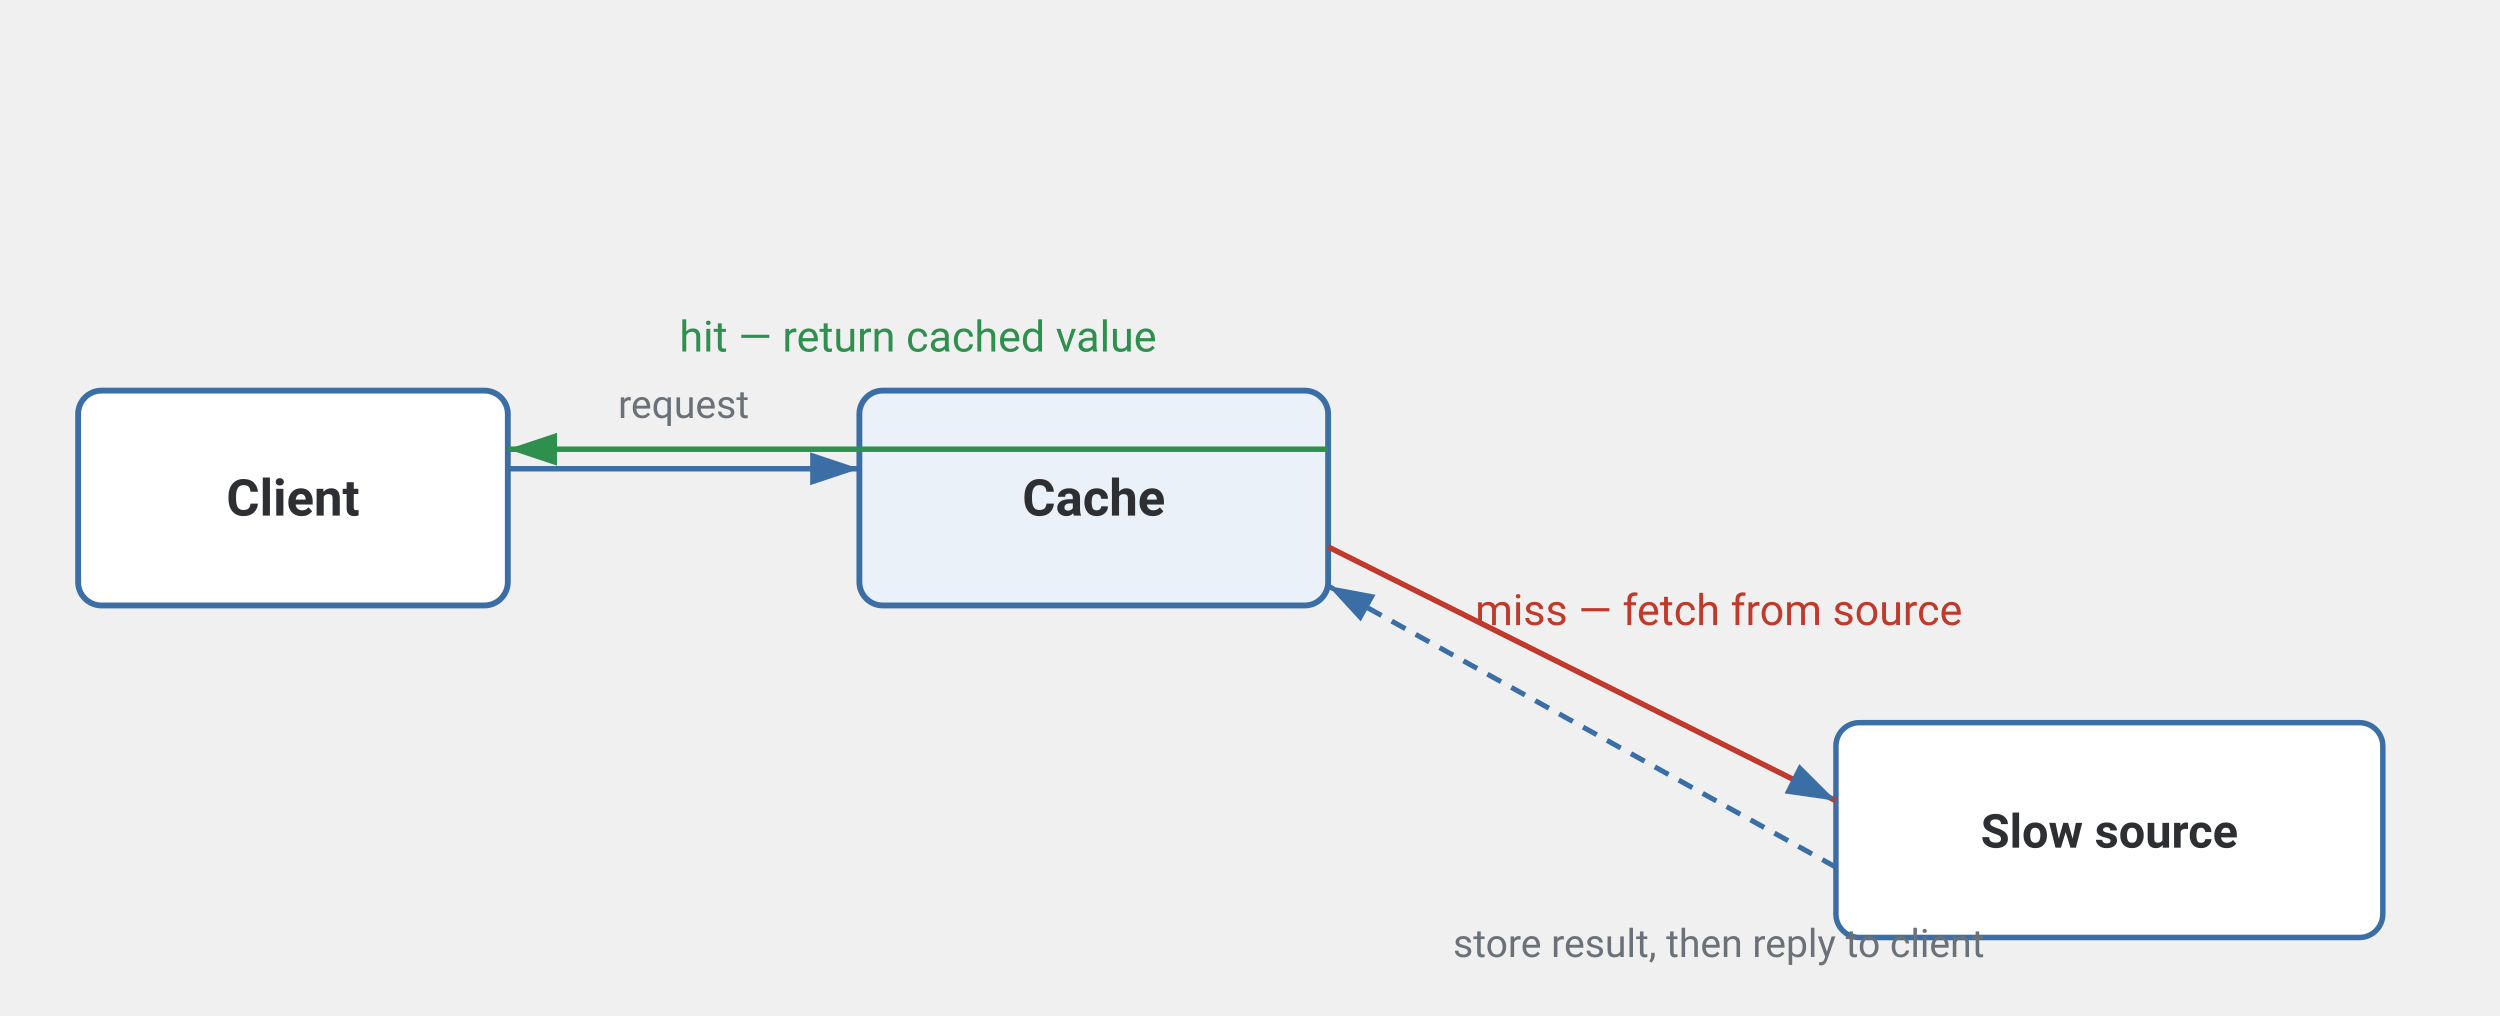
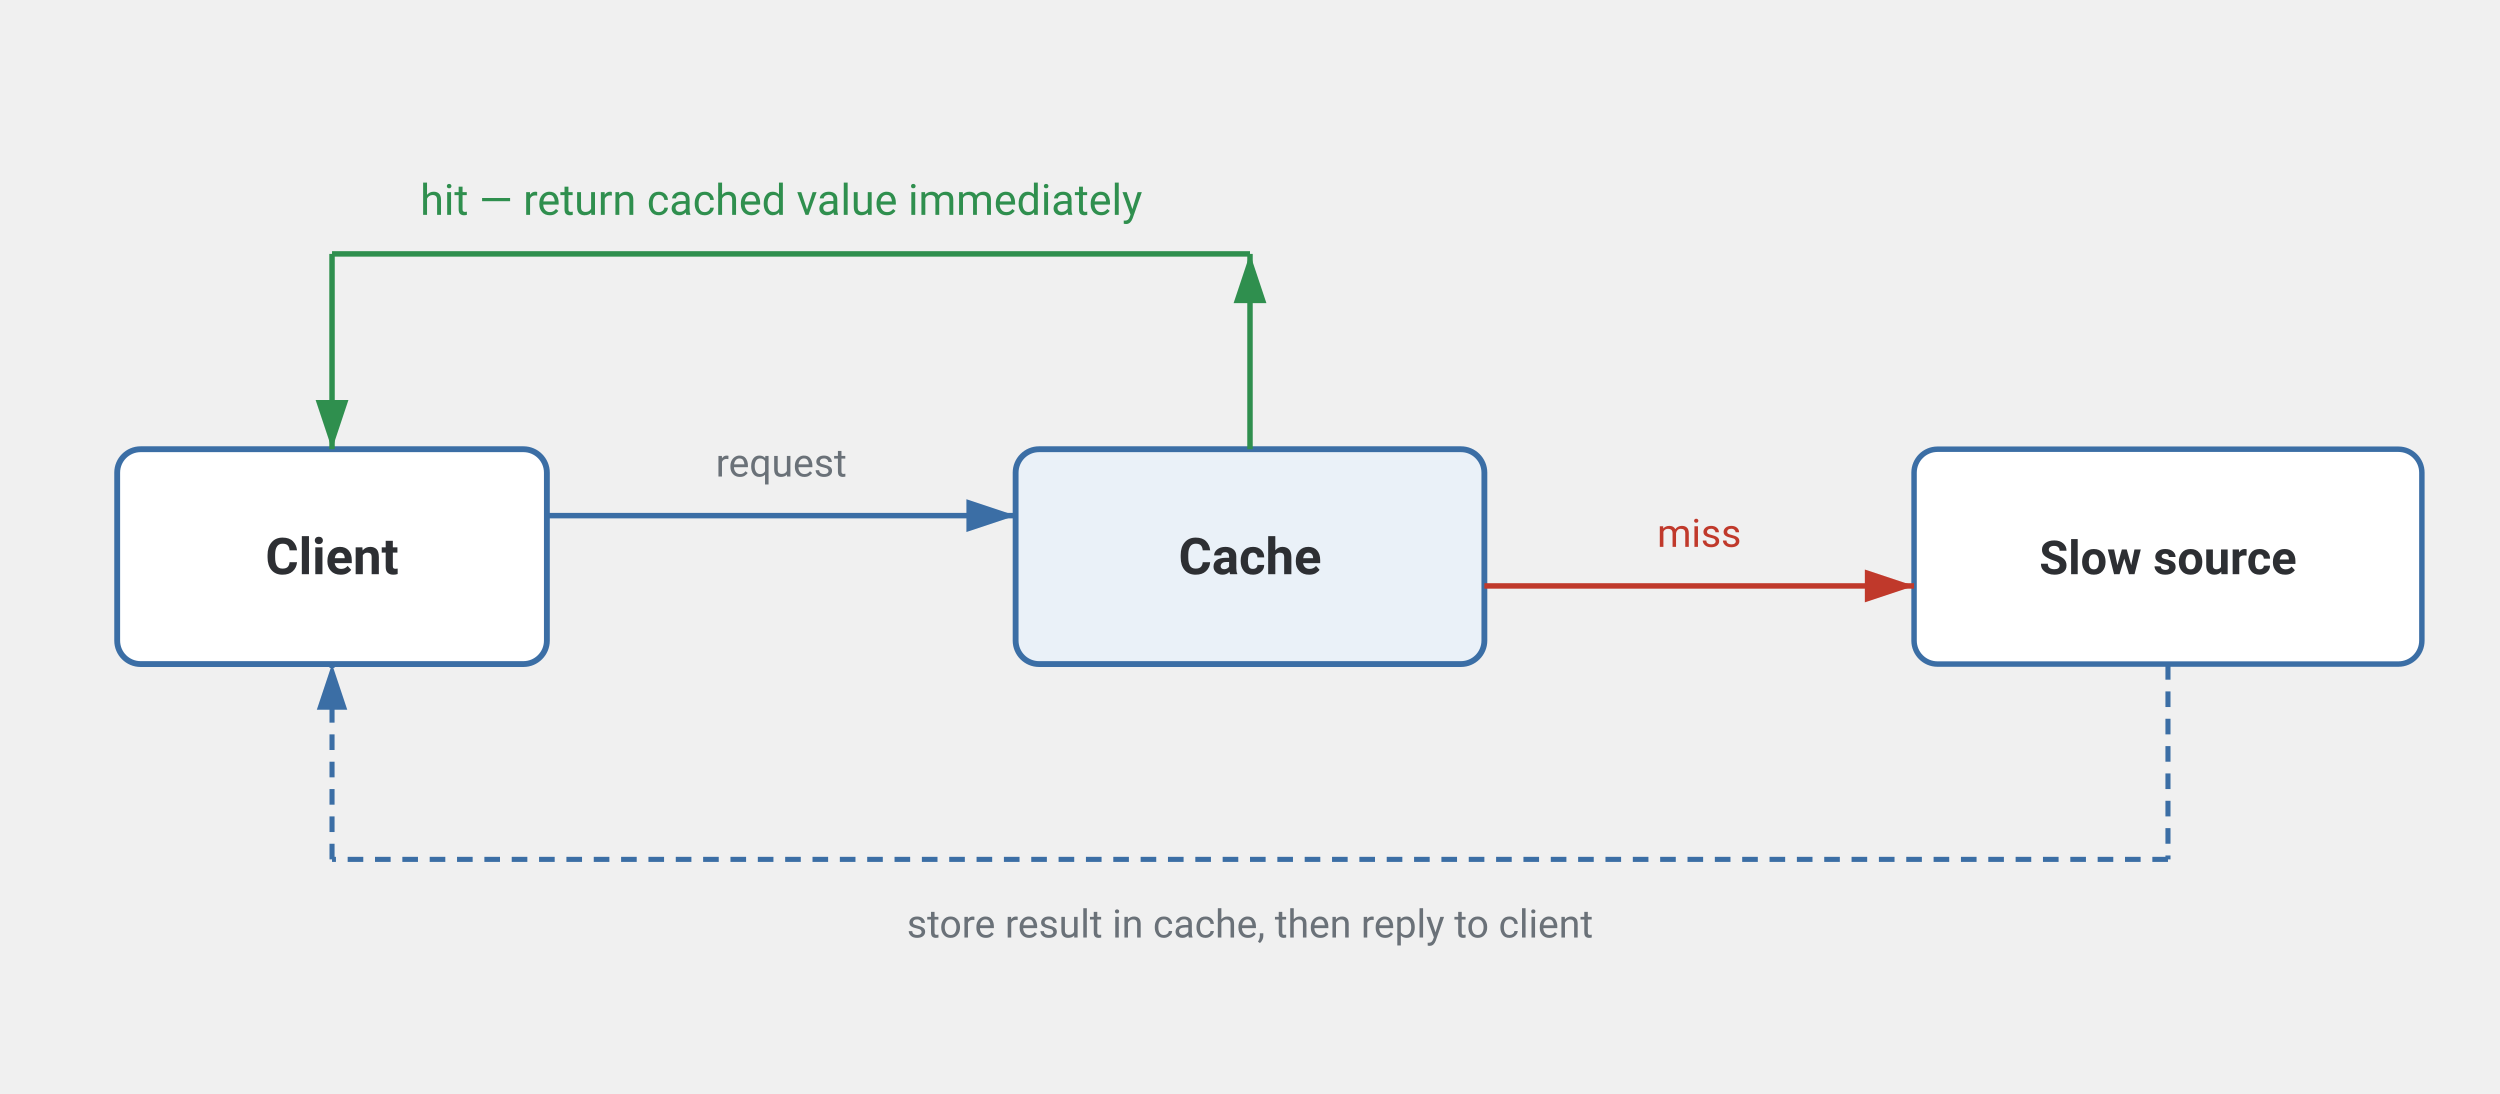
- <svg xmlns="http://www.w3.org/2000/svg" viewBox="0 0 640 260" font-family="-apple-system, Segoe UI, Roboto, Arial, sans-serif">
+ <svg xmlns="http://www.w3.org/2000/svg" viewBox="0 0 640 280" font-family="-apple-system, Segoe UI, Roboto, Arial, sans-serif">
  <defs>
    <marker id="arrow" markerWidth="10" markerHeight="10" refX="9" refY="3" orient="auto" markerUnits="strokeWidth">
      <path d="M0,0 L0,6 L9,3 z" fill="#3b6ea5" />
    </marker>
    <marker id="arrow-good" markerWidth="10" markerHeight="10" refX="9" refY="3" orient="auto" markerUnits="strokeWidth">
      <path d="M0,0 L0,6 L9,3 z" fill="#2f8f4e" />
    </marker>
+     <marker id="arrow-bad" markerWidth="10" markerHeight="10" refX="9" refY="3" orient="auto" markerUnits="strokeWidth">
+       <path d="M0,0 L0,6 L9,3 z" fill="#c0392b" />
+     </marker>
  </defs>
-   <rect x="20" y="100" width="110" height="55" rx="6" fill="#ffffff" stroke="#3b6ea5" stroke-width="1.5" />
-   <text x="75" y="132" text-anchor="middle" font-size="13" font-weight="600" fill="#2d2f33">Client</text>
-   <rect x="220" y="100" width="120" height="55" rx="6" fill="#eaf1f8" stroke="#3b6ea5" stroke-width="1.5" />
-   <text x="280" y="132" text-anchor="middle" font-size="13" font-weight="600" fill="#2d2f33">Cache</text>
-   <rect x="470" y="185" width="140" height="55" rx="6" fill="#ffffff" stroke="#3b6ea5" stroke-width="1.4" />
-   <text x="540" y="217" text-anchor="middle" font-size="12" font-weight="600" fill="#2d2f33">Slow source</text>
-   <line x1="130" y1="120" x2="220" y2="120" stroke="#3b6ea5" stroke-width="1.4" marker-end="url(#arrow)" />
-   <text x="175" y="107" text-anchor="middle" font-size="10" fill="#6a7178">request</text>
-   <line x1="340" y1="115" x2="130" y2="115" stroke="#2f8f4e" stroke-width="1.4" marker-end="url(#arrow-good)" />
-   <text x="235" y="90" text-anchor="middle" font-size="11" fill="#2f8f4e">hit — return cached value</text>
-   <line x1="340" y1="140" x2="470" y2="205" stroke="#c0392b" stroke-width="1.4" marker-end="url(#arrow)" />
-   <text x="440" y="160" text-anchor="middle" font-size="11" fill="#c0392b">miss — fetch from source</text>
-   <line x1="470" y1="222" x2="340" y2="150" stroke="#3b6ea5" stroke-width="1.3" stroke-dasharray="4,3" marker-end="url(#arrow)" />
-   <text x="440" y="245" text-anchor="middle" font-size="10" fill="#6a7178">store result, then reply to client</text>
+   <rect x="30" y="115" width="110" height="55" rx="6" fill="#ffffff" stroke="#3b6ea5" stroke-width="1.5" />
+   <text x="85" y="147" text-anchor="middle" font-size="13" font-weight="600" fill="#2d2f33">Client</text>
+   <rect x="260" y="115" width="120" height="55" rx="6" fill="#eaf1f8" stroke="#3b6ea5" stroke-width="1.5" />
+   <text x="320" y="147" text-anchor="middle" font-size="13" font-weight="600" fill="#2d2f33">Cache</text>
+   <rect x="490" y="115" width="130" height="55" rx="6" fill="#ffffff" stroke="#3b6ea5" stroke-width="1.4" />
+   <text x="555" y="147" text-anchor="middle" font-size="12" font-weight="600" fill="#2d2f33">Slow source</text>
+   <line x1="140" y1="132" x2="260" y2="132" stroke="#3b6ea5" stroke-width="1.4" marker-end="url(#arrow)" />
+   <text x="200" y="122" text-anchor="middle" font-size="10" fill="#6a7178">request</text>
+   <line x1="320" y1="115" x2="320" y2="65" stroke="#2f8f4e" stroke-width="1.4" marker-end="url(#arrow-good)" />
+   <line x1="320" y1="65" x2="85" y2="65" stroke="#2f8f4e" stroke-width="1.4" />
+   <line x1="85" y1="65" x2="85" y2="115" stroke="#2f8f4e" stroke-width="1.4" marker-end="url(#arrow-good)" />
+   <text x="200" y="55" text-anchor="middle" font-size="11" fill="#2f8f4e">hit — return cached value immediately</text>
+   <line x1="380" y1="150" x2="490" y2="150" stroke="#c0392b" stroke-width="1.4" marker-end="url(#arrow-bad)" />
+   <text x="435" y="140" text-anchor="middle" font-size="10" fill="#c0392b">miss</text>
+   <line x1="555" y1="170" x2="555" y2="220" stroke="#3b6ea5" stroke-width="1.3" stroke-dasharray="4,3" />
+   <line x1="555" y1="220" x2="85" y2="220" stroke="#3b6ea5" stroke-width="1.3" stroke-dasharray="4,3" />
+   <line x1="85" y1="220" x2="85" y2="170" stroke="#3b6ea5" stroke-width="1.3" stroke-dasharray="4,3" marker-end="url(#arrow)" />
+   <text x="320" y="240" text-anchor="middle" font-size="10" fill="#6a7178">store result in cache, then reply to client</text>
</svg>
